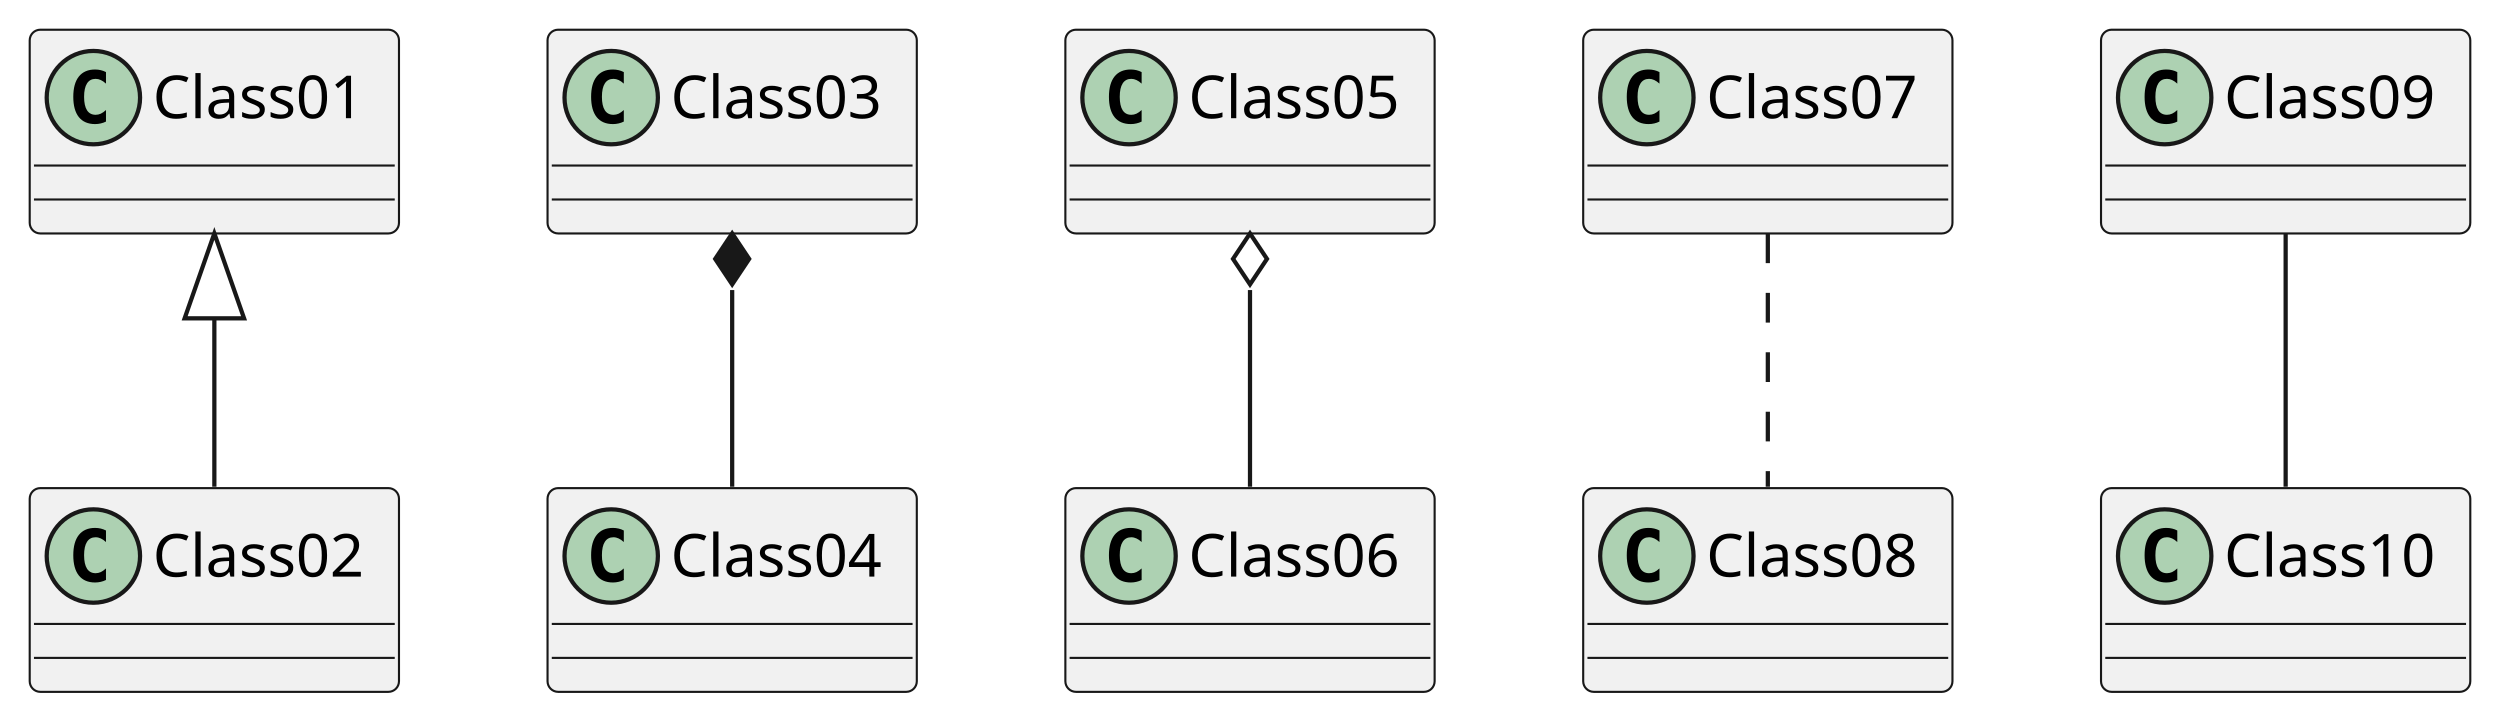
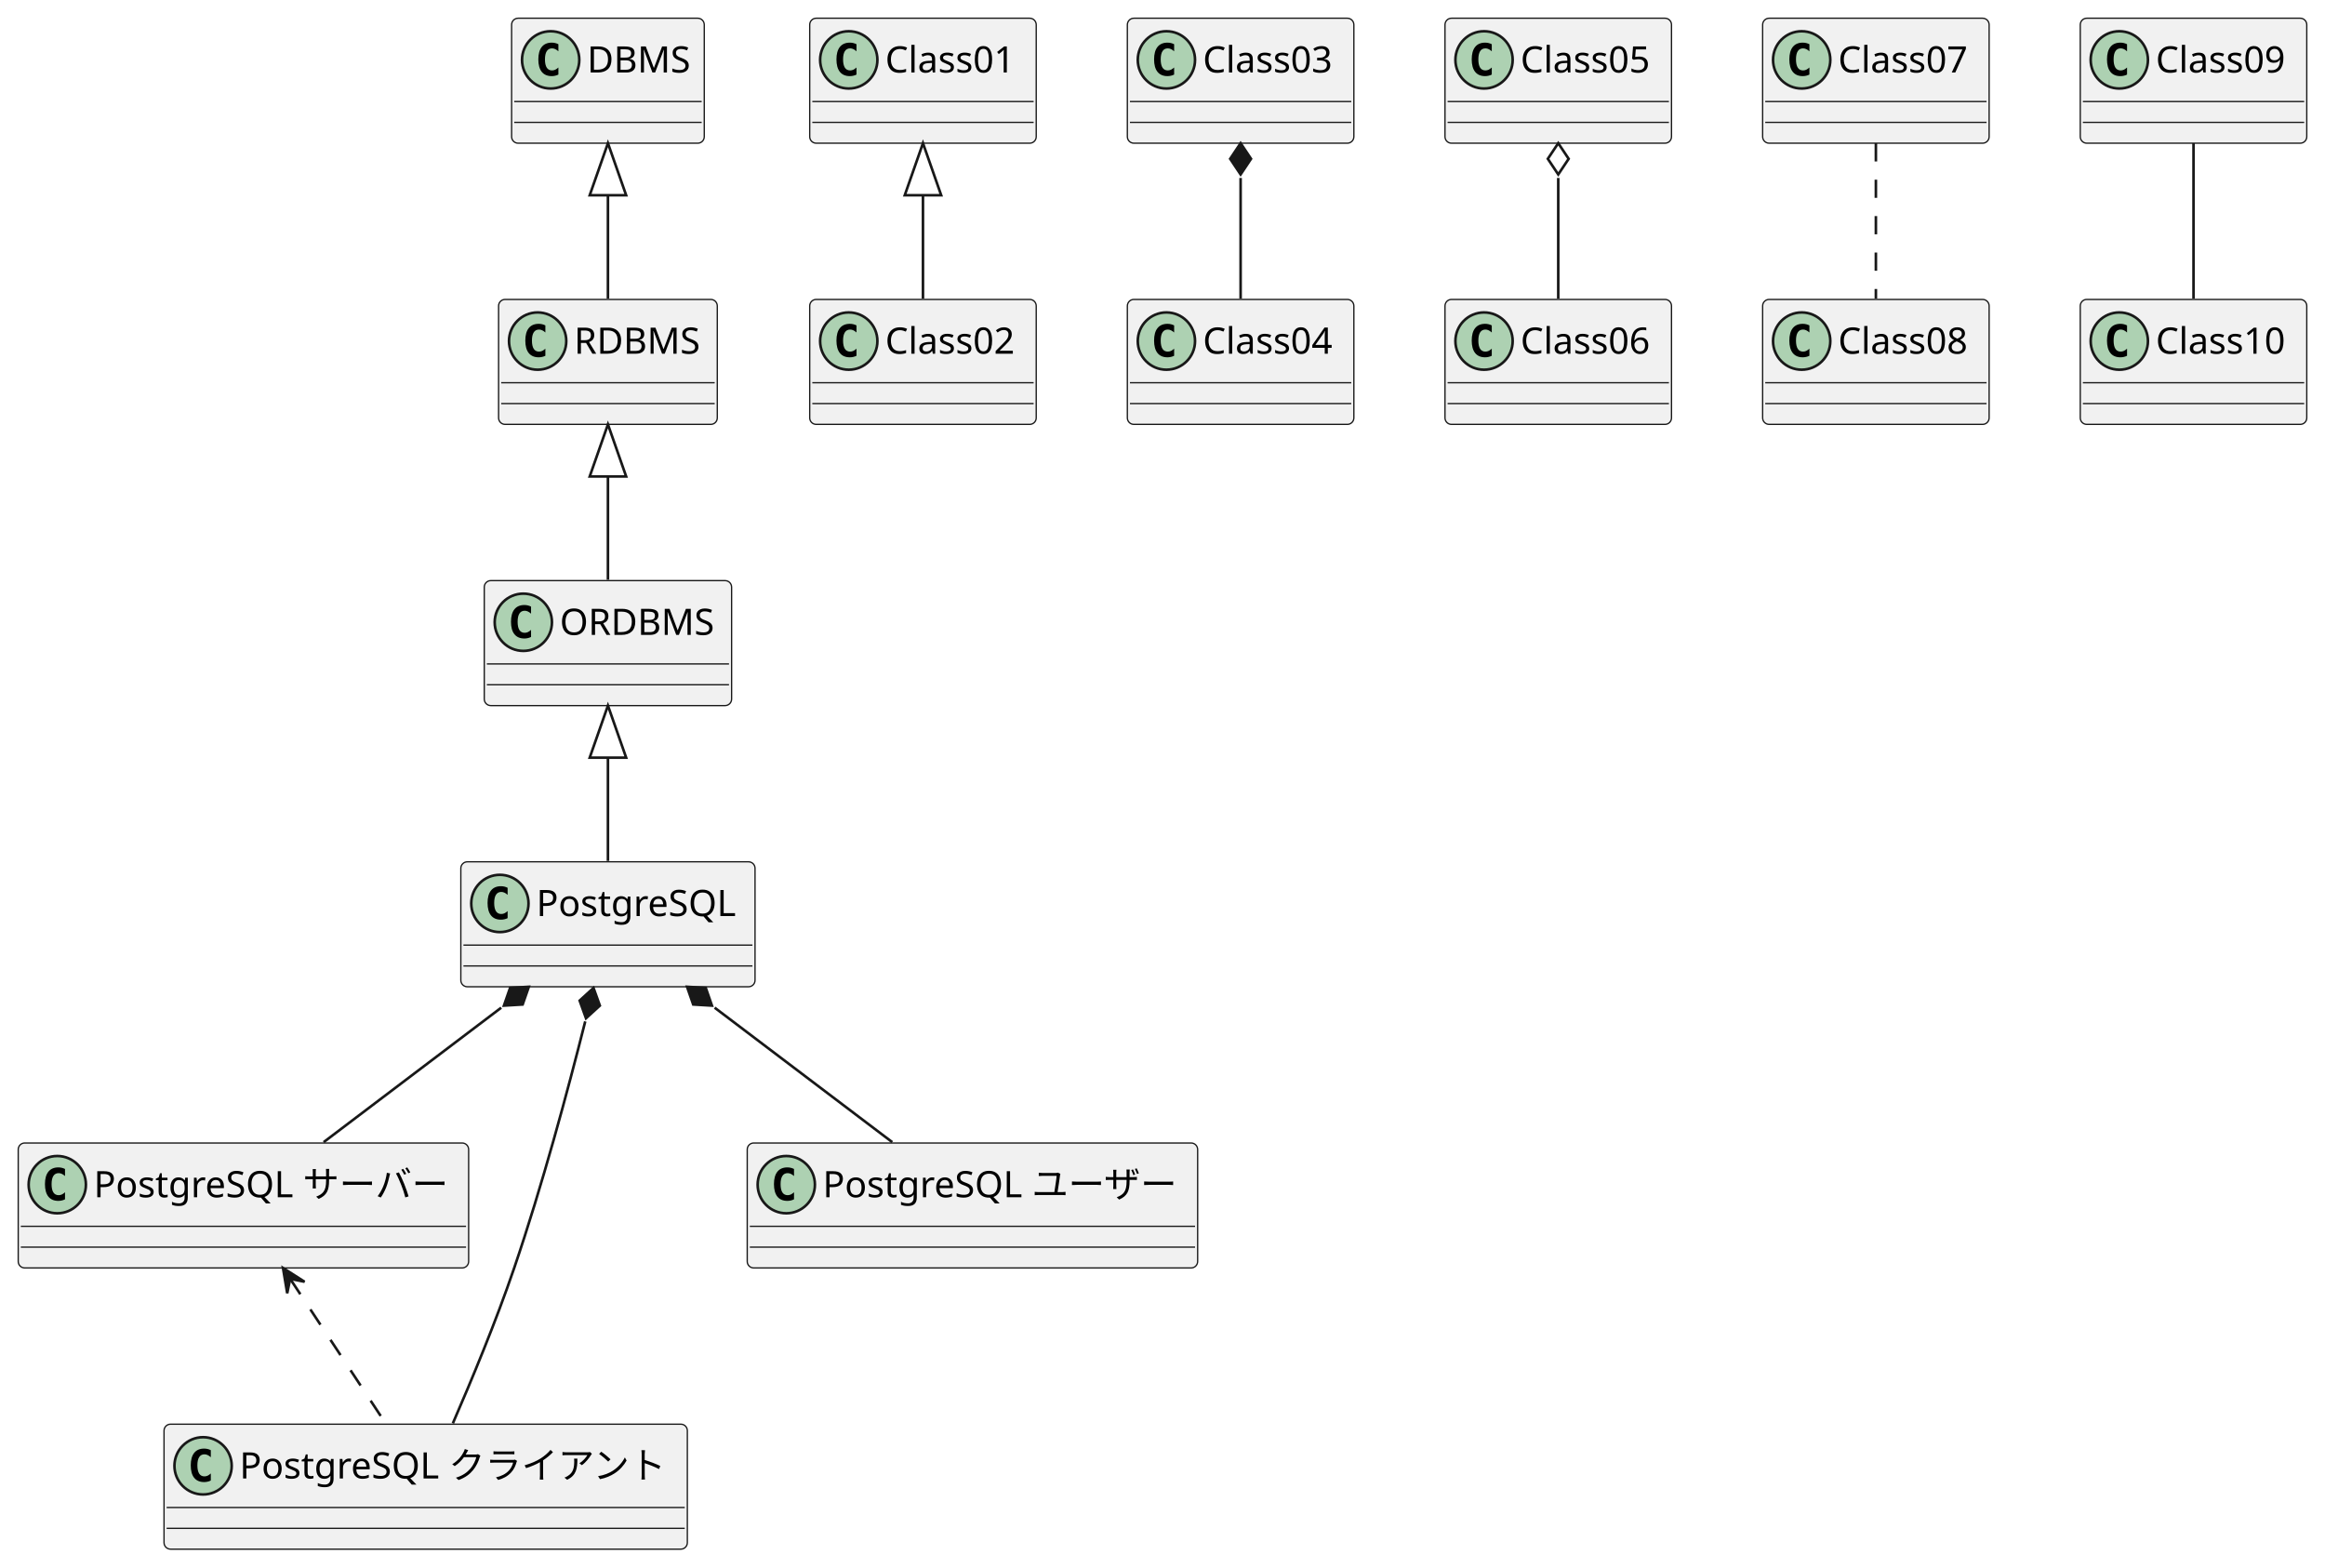
- <svg xmlns="http://www.w3.org/2000/svg" contentStyleType="text/css" height="170px" preserveAspectRatio="none" style="width:589px;height:170px;background:#FFFFFF;" version="1.1" viewBox="0 0 589 170" width="589px" zoomAndPan="magnify">
+ <svg xmlns="http://www.w3.org/2000/svg" contentStyleType="text/css" height="602px" preserveAspectRatio="none" style="width:893px;height:602px;background:#FFFFFF;" version="1.1" viewBox="0 0 893 602" width="893px" zoomAndPan="magnify">
  <defs />
  <g>
+     <g id="elem_DBMS">
+       <rect fill="#F1F1F1" height="48" id="DBMS" rx="2.5" ry="2.5" style="stroke:#181818;stroke-width:0.5;" width="74" x="196.5" y="7" />
+       <ellipse cx="211.5" cy="23" fill="#ADD1B2" rx="11" ry="11" style="stroke:#181818;stroke-width:1.0;" />
+       <path d="M214.469,28.641 Q213.891,28.938 213.25,29.078 Q212.609,29.234 211.906,29.234 Q209.406,29.234 208.078,27.594 Q206.766,25.938 206.766,22.812 Q206.766,19.688 208.078,18.031 Q209.406,16.375 211.906,16.375 Q212.609,16.375 213.25,16.531 Q213.906,16.688 214.469,16.984 L214.469,19.703 Q213.844,19.125 213.25,18.859 Q212.656,18.578 212.031,18.578 Q210.688,18.578 210,19.656 Q209.312,20.719 209.312,22.812 Q209.312,24.906 210,25.984 Q210.688,27.047 212.031,27.047 Q212.656,27.047 213.25,26.781 Q213.844,26.5 214.469,25.922 L214.469,28.641 Z " fill="#000000" />
+       <text fill="#000000" font-family="sans-serif" font-size="14" lengthAdjust="spacing" textLength="42" x="225.5" y="27.847">DBMS</text>
+       <line style="stroke:#181818;stroke-width:0.5;" x1="197.5" x2="269.5" y1="39" y2="39" />
+       <line style="stroke:#181818;stroke-width:0.5;" x1="197.5" x2="269.5" y1="47" y2="47" />
+     </g>
+     <g id="elem_RDBMS">
+       <rect fill="#F1F1F1" height="48" id="RDBMS" rx="2.5" ry="2.5" style="stroke:#181818;stroke-width:0.5;" width="84" x="191.5" y="115" />
+       <ellipse cx="206.5" cy="131" fill="#ADD1B2" rx="11" ry="11" style="stroke:#181818;stroke-width:1.0;" />
+       <path d="M209.469,136.641 Q208.891,136.938 208.25,137.078 Q207.609,137.234 206.906,137.234 Q204.406,137.234 203.078,135.594 Q201.766,133.938 201.766,130.812 Q201.766,127.688 203.078,126.031 Q204.406,124.375 206.906,124.375 Q207.609,124.375 208.25,124.531 Q208.906,124.688 209.469,124.984 L209.469,127.703 Q208.844,127.125 208.25,126.859 Q207.656,126.578 207.031,126.578 Q205.688,126.578 205,127.656 Q204.312,128.719 204.312,130.812 Q204.312,132.906 205,133.984 Q205.688,135.047 207.031,135.047 Q207.656,135.047 208.25,134.781 Q208.844,134.5 209.469,133.922 L209.469,136.641 Z " fill="#000000" />
+       <text fill="#000000" font-family="sans-serif" font-size="14" lengthAdjust="spacing" textLength="52" x="220.5" y="135.847">RDBMS</text>
+       <line style="stroke:#181818;stroke-width:0.5;" x1="192.5" x2="274.5" y1="147" y2="147" />
+       <line style="stroke:#181818;stroke-width:0.5;" x1="192.5" x2="274.5" y1="155" y2="155" />
+     </g>
+     <g id="elem_ORDBMS">
+       <rect fill="#F1F1F1" height="48" id="ORDBMS" rx="2.5" ry="2.5" style="stroke:#181818;stroke-width:0.5;" width="95" x="186" y="223" />
+       <ellipse cx="201" cy="239" fill="#ADD1B2" rx="11" ry="11" style="stroke:#181818;stroke-width:1.0;" />
+       <path d="M203.969,244.641 Q203.391,244.938 202.75,245.078 Q202.109,245.234 201.406,245.234 Q198.906,245.234 197.578,243.594 Q196.266,241.938 196.266,238.812 Q196.266,235.688 197.578,234.031 Q198.906,232.375 201.406,232.375 Q202.109,232.375 202.75,232.531 Q203.406,232.688 203.969,232.984 L203.969,235.703 Q203.344,235.125 202.75,234.859 Q202.156,234.578 201.531,234.578 Q200.188,234.578 199.5,235.656 Q198.812,236.719 198.812,238.812 Q198.812,240.906 199.5,241.984 Q200.188,243.047 201.531,243.047 Q202.156,243.047 202.75,242.781 Q203.344,242.5 203.969,241.922 L203.969,244.641 Z " fill="#000000" />
+       <text fill="#000000" font-family="sans-serif" font-size="14" lengthAdjust="spacing" textLength="63" x="215" y="243.847">ORDBMS</text>
+       <line style="stroke:#181818;stroke-width:0.5;" x1="187" x2="280" y1="255" y2="255" />
+       <line style="stroke:#181818;stroke-width:0.5;" x1="187" x2="280" y1="263" y2="263" />
+     </g>
+     <g id="elem_PostgreSQL">
+       <rect fill="#F1F1F1" height="48" id="PostgreSQL" rx="2.5" ry="2.5" style="stroke:#181818;stroke-width:0.5;" width="113" x="177" y="331" />
+       <ellipse cx="192" cy="347" fill="#ADD1B2" rx="11" ry="11" style="stroke:#181818;stroke-width:1.0;" />
+       <path d="M194.969,352.641 Q194.391,352.938 193.75,353.078 Q193.109,353.234 192.406,353.234 Q189.906,353.234 188.578,351.594 Q187.266,349.938 187.266,346.812 Q187.266,343.688 188.578,342.031 Q189.906,340.375 192.406,340.375 Q193.109,340.375 193.75,340.531 Q194.406,340.688 194.969,340.984 L194.969,343.703 Q194.344,343.125 193.75,342.859 Q193.156,342.578 192.531,342.578 Q191.188,342.578 190.5,343.656 Q189.812,344.719 189.812,346.812 Q189.812,348.906 190.5,349.984 Q191.188,351.047 192.531,351.047 Q193.156,351.047 193.75,350.781 Q194.344,350.5 194.969,349.922 L194.969,352.641 Z " fill="#000000" />
+       <text fill="#000000" font-family="sans-serif" font-size="14" lengthAdjust="spacing" textLength="81" x="206" y="351.847">PostgreSQL</text>
+       <line style="stroke:#181818;stroke-width:0.5;" x1="178" x2="289" y1="363" y2="363" />
+       <line style="stroke:#181818;stroke-width:0.5;" x1="178" x2="289" y1="371" y2="371" />
+     </g>
+     <g id="elem_PostgreSQL サーバー">
+       <rect fill="#F1F1F1" height="48" id="PostgreSQL サーバー" rx="2.5" ry="2.5" style="stroke:#181818;stroke-width:0.5;" width="173" x="7" y="439" />
+       <ellipse cx="22" cy="455" fill="#ADD1B2" rx="11" ry="11" style="stroke:#181818;stroke-width:1.0;" />
+       <path d="M24.969,460.641 Q24.391,460.938 23.75,461.078 Q23.109,461.234 22.406,461.234 Q19.906,461.234 18.578,459.594 Q17.266,457.938 17.266,454.812 Q17.266,451.688 18.578,450.031 Q19.906,448.375 22.406,448.375 Q23.109,448.375 23.75,448.531 Q24.406,448.688 24.969,448.984 L24.969,451.703 Q24.344,451.125 23.75,450.859 Q23.156,450.578 22.531,450.578 Q21.188,450.578 20.5,451.656 Q19.812,452.719 19.812,454.812 Q19.812,456.906 20.5,457.984 Q21.188,459.047 22.531,459.047 Q23.156,459.047 23.75,458.781 Q24.344,458.5 24.969,457.922 L24.969,460.641 Z " fill="#000000" />
+       <text fill="#000000" font-family="sans-serif" font-size="14" lengthAdjust="spacing" textLength="141" x="36" y="459.847">PostgreSQL サーバー</text>
+       <line style="stroke:#181818;stroke-width:0.5;" x1="8" x2="179" y1="471" y2="471" />
+       <line style="stroke:#181818;stroke-width:0.5;" x1="8" x2="179" y1="479" y2="479" />
+     </g>
+     <g id="elem_PostgreSQL クライアント">
+       <rect fill="#F1F1F1" height="48" id="PostgreSQL クライアント" rx="2.5" ry="2.5" style="stroke:#181818;stroke-width:0.5;" width="201" x="63" y="547" />
+       <ellipse cx="78" cy="563" fill="#ADD1B2" rx="11" ry="11" style="stroke:#181818;stroke-width:1.0;" />
+       <path d="M80.969,568.641 Q80.391,568.938 79.75,569.078 Q79.109,569.234 78.406,569.234 Q75.906,569.234 74.578,567.594 Q73.266,565.938 73.266,562.812 Q73.266,559.688 74.578,558.031 Q75.906,556.375 78.406,556.375 Q79.109,556.375 79.75,556.531 Q80.406,556.688 80.969,556.984 L80.969,559.703 Q80.344,559.125 79.75,558.859 Q79.156,558.578 78.531,558.578 Q77.188,558.578 76.5,559.656 Q75.812,560.719 75.812,562.812 Q75.812,564.906 76.5,565.984 Q77.188,567.047 78.531,567.047 Q79.156,567.047 79.75,566.781 Q80.344,566.5 80.969,565.922 L80.969,568.641 Z " fill="#000000" />
+       <text fill="#000000" font-family="sans-serif" font-size="14" lengthAdjust="spacing" textLength="169" x="92" y="567.847">PostgreSQL クライアント</text>
+       <line style="stroke:#181818;stroke-width:0.5;" x1="64" x2="263" y1="579" y2="579" />
+       <line style="stroke:#181818;stroke-width:0.5;" x1="64" x2="263" y1="587" y2="587" />
+     </g>
+     <g id="elem_PostgreSQL ユーザー">
+       <rect fill="#F1F1F1" height="48" id="PostgreSQL ユーザー" rx="2.5" ry="2.5" style="stroke:#181818;stroke-width:0.5;" width="173" x="287" y="439" />
+       <ellipse cx="302" cy="455" fill="#ADD1B2" rx="11" ry="11" style="stroke:#181818;stroke-width:1.0;" />
+       <path d="M304.969,460.641 Q304.391,460.938 303.75,461.078 Q303.109,461.234 302.406,461.234 Q299.906,461.234 298.578,459.594 Q297.266,457.938 297.266,454.812 Q297.266,451.688 298.578,450.031 Q299.906,448.375 302.406,448.375 Q303.109,448.375 303.75,448.531 Q304.406,448.688 304.969,448.984 L304.969,451.703 Q304.344,451.125 303.75,450.859 Q303.156,450.578 302.531,450.578 Q301.188,450.578 300.5,451.656 Q299.812,452.719 299.812,454.812 Q299.812,456.906 300.5,457.984 Q301.188,459.047 302.531,459.047 Q303.156,459.047 303.75,458.781 Q304.344,458.5 304.969,457.922 L304.969,460.641 Z " fill="#000000" />
+       <text fill="#000000" font-family="sans-serif" font-size="14" lengthAdjust="spacing" textLength="141" x="316" y="459.847">PostgreSQL ユーザー</text>
+       <line style="stroke:#181818;stroke-width:0.5;" x1="288" x2="459" y1="471" y2="471" />
+       <line style="stroke:#181818;stroke-width:0.5;" x1="288" x2="459" y1="479" y2="479" />
+     </g>
    <g id="elem_Class01">
-       <rect fill="#F1F1F1" height="48" id="Class01" rx="2.5" ry="2.5" style="stroke:#181818;stroke-width:0.5;" width="87" x="7" y="7" />
-       <ellipse cx="22" cy="23" fill="#ADD1B2" rx="11" ry="11" style="stroke:#181818;stroke-width:1.0;" />
-       <path d="M24.969,28.641 Q24.391,28.938 23.75,29.078 Q23.109,29.234 22.406,29.234 Q19.906,29.234 18.578,27.594 Q17.266,25.938 17.266,22.812 Q17.266,19.688 18.578,18.031 Q19.906,16.375 22.406,16.375 Q23.109,16.375 23.75,16.531 Q24.406,16.688 24.969,16.984 L24.969,19.703 Q24.344,19.125 23.75,18.859 Q23.156,18.578 22.531,18.578 Q21.188,18.578 20.5,19.656 Q19.812,20.719 19.812,22.812 Q19.812,24.906 20.5,25.984 Q21.188,27.047 22.531,27.047 Q23.156,27.047 23.75,26.781 Q24.344,26.5 24.969,25.922 L24.969,28.641 Z " fill="#000000" />
-       <text fill="#000000" font-family="sans-serif" font-size="14" lengthAdjust="spacing" textLength="55" x="36" y="27.847">Class01</text>
-       <line style="stroke:#181818;stroke-width:0.5;" x1="8" x2="93" y1="39" y2="39" />
-       <line style="stroke:#181818;stroke-width:0.5;" x1="8" x2="93" y1="47" y2="47" />
+       <rect fill="#F1F1F1" height="48" id="Class01" rx="2.5" ry="2.5" style="stroke:#181818;stroke-width:0.5;" width="87" x="311" y="7" />
+       <ellipse cx="326" cy="23" fill="#ADD1B2" rx="11" ry="11" style="stroke:#181818;stroke-width:1.0;" />
+       <path d="M328.969,28.641 Q328.391,28.938 327.75,29.078 Q327.109,29.234 326.406,29.234 Q323.906,29.234 322.578,27.594 Q321.266,25.938 321.266,22.812 Q321.266,19.688 322.578,18.031 Q323.906,16.375 326.406,16.375 Q327.109,16.375 327.75,16.531 Q328.406,16.688 328.969,16.984 L328.969,19.703 Q328.344,19.125 327.75,18.859 Q327.156,18.578 326.531,18.578 Q325.188,18.578 324.5,19.656 Q323.812,20.719 323.812,22.812 Q323.812,24.906 324.5,25.984 Q325.188,27.047 326.531,27.047 Q327.156,27.047 327.75,26.781 Q328.344,26.5 328.969,25.922 L328.969,28.641 Z " fill="#000000" />
+       <text fill="#000000" font-family="sans-serif" font-size="14" lengthAdjust="spacing" textLength="55" x="340" y="27.847">Class01</text>
+       <line style="stroke:#181818;stroke-width:0.5;" x1="312" x2="397" y1="39" y2="39" />
+       <line style="stroke:#181818;stroke-width:0.5;" x1="312" x2="397" y1="47" y2="47" />
    </g>
    <g id="elem_Class02">
-       <rect fill="#F1F1F1" height="48" id="Class02" rx="2.5" ry="2.5" style="stroke:#181818;stroke-width:0.5;" width="87" x="7" y="115" />
-       <ellipse cx="22" cy="131" fill="#ADD1B2" rx="11" ry="11" style="stroke:#181818;stroke-width:1.0;" />
-       <path d="M24.969,136.641 Q24.391,136.938 23.75,137.078 Q23.109,137.234 22.406,137.234 Q19.906,137.234 18.578,135.594 Q17.266,133.938 17.266,130.812 Q17.266,127.688 18.578,126.031 Q19.906,124.375 22.406,124.375 Q23.109,124.375 23.75,124.531 Q24.406,124.688 24.969,124.984 L24.969,127.703 Q24.344,127.125 23.75,126.859 Q23.156,126.578 22.531,126.578 Q21.188,126.578 20.5,127.656 Q19.812,128.719 19.812,130.812 Q19.812,132.906 20.5,133.984 Q21.188,135.047 22.531,135.047 Q23.156,135.047 23.75,134.781 Q24.344,134.5 24.969,133.922 L24.969,136.641 Z " fill="#000000" />
-       <text fill="#000000" font-family="sans-serif" font-size="14" lengthAdjust="spacing" textLength="55" x="36" y="135.847">Class02</text>
-       <line style="stroke:#181818;stroke-width:0.5;" x1="8" x2="93" y1="147" y2="147" />
-       <line style="stroke:#181818;stroke-width:0.5;" x1="8" x2="93" y1="155" y2="155" />
+       <rect fill="#F1F1F1" height="48" id="Class02" rx="2.5" ry="2.5" style="stroke:#181818;stroke-width:0.5;" width="87" x="311" y="115" />
+       <ellipse cx="326" cy="131" fill="#ADD1B2" rx="11" ry="11" style="stroke:#181818;stroke-width:1.0;" />
+       <path d="M328.969,136.641 Q328.391,136.938 327.75,137.078 Q327.109,137.234 326.406,137.234 Q323.906,137.234 322.578,135.594 Q321.266,133.938 321.266,130.812 Q321.266,127.688 322.578,126.031 Q323.906,124.375 326.406,124.375 Q327.109,124.375 327.75,124.531 Q328.406,124.688 328.969,124.984 L328.969,127.703 Q328.344,127.125 327.75,126.859 Q327.156,126.578 326.531,126.578 Q325.188,126.578 324.5,127.656 Q323.812,128.719 323.812,130.812 Q323.812,132.906 324.5,133.984 Q325.188,135.047 326.531,135.047 Q327.156,135.047 327.75,134.781 Q328.344,134.5 328.969,133.922 L328.969,136.641 Z " fill="#000000" />
+       <text fill="#000000" font-family="sans-serif" font-size="14" lengthAdjust="spacing" textLength="55" x="340" y="135.847">Class02</text>
+       <line style="stroke:#181818;stroke-width:0.5;" x1="312" x2="397" y1="147" y2="147" />
+       <line style="stroke:#181818;stroke-width:0.5;" x1="312" x2="397" y1="155" y2="155" />
    </g>
    <g id="elem_Class03">
-       <rect fill="#F1F1F1" height="48" id="Class03" rx="2.5" ry="2.5" style="stroke:#181818;stroke-width:0.5;" width="87" x="129" y="7" />
-       <ellipse cx="144" cy="23" fill="#ADD1B2" rx="11" ry="11" style="stroke:#181818;stroke-width:1.0;" />
-       <path d="M146.969,28.641 Q146.391,28.938 145.75,29.078 Q145.109,29.234 144.406,29.234 Q141.906,29.234 140.578,27.594 Q139.266,25.938 139.266,22.812 Q139.266,19.688 140.578,18.031 Q141.906,16.375 144.406,16.375 Q145.109,16.375 145.75,16.531 Q146.406,16.688 146.969,16.984 L146.969,19.703 Q146.344,19.125 145.75,18.859 Q145.156,18.578 144.531,18.578 Q143.188,18.578 142.5,19.656 Q141.812,20.719 141.812,22.812 Q141.812,24.906 142.5,25.984 Q143.188,27.047 144.531,27.047 Q145.156,27.047 145.75,26.781 Q146.344,26.5 146.969,25.922 L146.969,28.641 Z " fill="#000000" />
-       <text fill="#000000" font-family="sans-serif" font-size="14" lengthAdjust="spacing" textLength="55" x="158" y="27.847">Class03</text>
-       <line style="stroke:#181818;stroke-width:0.5;" x1="130" x2="215" y1="39" y2="39" />
-       <line style="stroke:#181818;stroke-width:0.5;" x1="130" x2="215" y1="47" y2="47" />
+       <rect fill="#F1F1F1" height="48" id="Class03" rx="2.5" ry="2.5" style="stroke:#181818;stroke-width:0.5;" width="87" x="433" y="7" />
+       <ellipse cx="448" cy="23" fill="#ADD1B2" rx="11" ry="11" style="stroke:#181818;stroke-width:1.0;" />
+       <path d="M450.969,28.641 Q450.391,28.938 449.75,29.078 Q449.109,29.234 448.406,29.234 Q445.906,29.234 444.578,27.594 Q443.266,25.938 443.266,22.812 Q443.266,19.688 444.578,18.031 Q445.906,16.375 448.406,16.375 Q449.109,16.375 449.75,16.531 Q450.406,16.688 450.969,16.984 L450.969,19.703 Q450.344,19.125 449.75,18.859 Q449.156,18.578 448.531,18.578 Q447.188,18.578 446.5,19.656 Q445.812,20.719 445.812,22.812 Q445.812,24.906 446.5,25.984 Q447.188,27.047 448.531,27.047 Q449.156,27.047 449.75,26.781 Q450.344,26.5 450.969,25.922 L450.969,28.641 Z " fill="#000000" />
+       <text fill="#000000" font-family="sans-serif" font-size="14" lengthAdjust="spacing" textLength="55" x="462" y="27.847">Class03</text>
+       <line style="stroke:#181818;stroke-width:0.5;" x1="434" x2="519" y1="39" y2="39" />
+       <line style="stroke:#181818;stroke-width:0.5;" x1="434" x2="519" y1="47" y2="47" />
    </g>
    <g id="elem_Class04">
-       <rect fill="#F1F1F1" height="48" id="Class04" rx="2.5" ry="2.5" style="stroke:#181818;stroke-width:0.5;" width="87" x="129" y="115" />
-       <ellipse cx="144" cy="131" fill="#ADD1B2" rx="11" ry="11" style="stroke:#181818;stroke-width:1.0;" />
-       <path d="M146.969,136.641 Q146.391,136.938 145.75,137.078 Q145.109,137.234 144.406,137.234 Q141.906,137.234 140.578,135.594 Q139.266,133.938 139.266,130.812 Q139.266,127.688 140.578,126.031 Q141.906,124.375 144.406,124.375 Q145.109,124.375 145.75,124.531 Q146.406,124.688 146.969,124.984 L146.969,127.703 Q146.344,127.125 145.75,126.859 Q145.156,126.578 144.531,126.578 Q143.188,126.578 142.5,127.656 Q141.812,128.719 141.812,130.812 Q141.812,132.906 142.5,133.984 Q143.188,135.047 144.531,135.047 Q145.156,135.047 145.75,134.781 Q146.344,134.5 146.969,133.922 L146.969,136.641 Z " fill="#000000" />
-       <text fill="#000000" font-family="sans-serif" font-size="14" lengthAdjust="spacing" textLength="55" x="158" y="135.847">Class04</text>
-       <line style="stroke:#181818;stroke-width:0.5;" x1="130" x2="215" y1="147" y2="147" />
-       <line style="stroke:#181818;stroke-width:0.5;" x1="130" x2="215" y1="155" y2="155" />
+       <rect fill="#F1F1F1" height="48" id="Class04" rx="2.5" ry="2.5" style="stroke:#181818;stroke-width:0.5;" width="87" x="433" y="115" />
+       <ellipse cx="448" cy="131" fill="#ADD1B2" rx="11" ry="11" style="stroke:#181818;stroke-width:1.0;" />
+       <path d="M450.969,136.641 Q450.391,136.938 449.75,137.078 Q449.109,137.234 448.406,137.234 Q445.906,137.234 444.578,135.594 Q443.266,133.938 443.266,130.812 Q443.266,127.688 444.578,126.031 Q445.906,124.375 448.406,124.375 Q449.109,124.375 449.75,124.531 Q450.406,124.688 450.969,124.984 L450.969,127.703 Q450.344,127.125 449.75,126.859 Q449.156,126.578 448.531,126.578 Q447.188,126.578 446.5,127.656 Q445.812,128.719 445.812,130.812 Q445.812,132.906 446.5,133.984 Q447.188,135.047 448.531,135.047 Q449.156,135.047 449.75,134.781 Q450.344,134.5 450.969,133.922 L450.969,136.641 Z " fill="#000000" />
+       <text fill="#000000" font-family="sans-serif" font-size="14" lengthAdjust="spacing" textLength="55" x="462" y="135.847">Class04</text>
+       <line style="stroke:#181818;stroke-width:0.5;" x1="434" x2="519" y1="147" y2="147" />
+       <line style="stroke:#181818;stroke-width:0.5;" x1="434" x2="519" y1="155" y2="155" />
    </g>
    <g id="elem_Class05">
-       <rect fill="#F1F1F1" height="48" id="Class05" rx="2.5" ry="2.5" style="stroke:#181818;stroke-width:0.5;" width="87" x="251" y="7" />
-       <ellipse cx="266" cy="23" fill="#ADD1B2" rx="11" ry="11" style="stroke:#181818;stroke-width:1.0;" />
-       <path d="M268.969,28.641 Q268.391,28.938 267.75,29.078 Q267.109,29.234 266.406,29.234 Q263.906,29.234 262.578,27.594 Q261.266,25.938 261.266,22.812 Q261.266,19.688 262.578,18.031 Q263.906,16.375 266.406,16.375 Q267.109,16.375 267.75,16.531 Q268.406,16.688 268.969,16.984 L268.969,19.703 Q268.344,19.125 267.75,18.859 Q267.156,18.578 266.531,18.578 Q265.188,18.578 264.5,19.656 Q263.812,20.719 263.812,22.812 Q263.812,24.906 264.5,25.984 Q265.188,27.047 266.531,27.047 Q267.156,27.047 267.75,26.781 Q268.344,26.5 268.969,25.922 L268.969,28.641 Z " fill="#000000" />
-       <text fill="#000000" font-family="sans-serif" font-size="14" lengthAdjust="spacing" textLength="55" x="280" y="27.847">Class05</text>
-       <line style="stroke:#181818;stroke-width:0.5;" x1="252" x2="337" y1="39" y2="39" />
-       <line style="stroke:#181818;stroke-width:0.5;" x1="252" x2="337" y1="47" y2="47" />
+       <rect fill="#F1F1F1" height="48" id="Class05" rx="2.5" ry="2.5" style="stroke:#181818;stroke-width:0.5;" width="87" x="555" y="7" />
+       <ellipse cx="570" cy="23" fill="#ADD1B2" rx="11" ry="11" style="stroke:#181818;stroke-width:1.0;" />
+       <path d="M572.969,28.641 Q572.391,28.938 571.75,29.078 Q571.109,29.234 570.406,29.234 Q567.906,29.234 566.578,27.594 Q565.266,25.938 565.266,22.812 Q565.266,19.688 566.578,18.031 Q567.906,16.375 570.406,16.375 Q571.109,16.375 571.75,16.531 Q572.406,16.688 572.969,16.984 L572.969,19.703 Q572.344,19.125 571.75,18.859 Q571.156,18.578 570.531,18.578 Q569.188,18.578 568.5,19.656 Q567.812,20.719 567.812,22.812 Q567.812,24.906 568.5,25.984 Q569.188,27.047 570.531,27.047 Q571.156,27.047 571.75,26.781 Q572.344,26.5 572.969,25.922 L572.969,28.641 Z " fill="#000000" />
+       <text fill="#000000" font-family="sans-serif" font-size="14" lengthAdjust="spacing" textLength="55" x="584" y="27.847">Class05</text>
+       <line style="stroke:#181818;stroke-width:0.5;" x1="556" x2="641" y1="39" y2="39" />
+       <line style="stroke:#181818;stroke-width:0.5;" x1="556" x2="641" y1="47" y2="47" />
    </g>
    <g id="elem_Class06">
-       <rect fill="#F1F1F1" height="48" id="Class06" rx="2.5" ry="2.5" style="stroke:#181818;stroke-width:0.5;" width="87" x="251" y="115" />
-       <ellipse cx="266" cy="131" fill="#ADD1B2" rx="11" ry="11" style="stroke:#181818;stroke-width:1.0;" />
-       <path d="M268.969,136.641 Q268.391,136.938 267.75,137.078 Q267.109,137.234 266.406,137.234 Q263.906,137.234 262.578,135.594 Q261.266,133.938 261.266,130.812 Q261.266,127.688 262.578,126.031 Q263.906,124.375 266.406,124.375 Q267.109,124.375 267.75,124.531 Q268.406,124.688 268.969,124.984 L268.969,127.703 Q268.344,127.125 267.75,126.859 Q267.156,126.578 266.531,126.578 Q265.188,126.578 264.5,127.656 Q263.812,128.719 263.812,130.812 Q263.812,132.906 264.5,133.984 Q265.188,135.047 266.531,135.047 Q267.156,135.047 267.75,134.781 Q268.344,134.5 268.969,133.922 L268.969,136.641 Z " fill="#000000" />
-       <text fill="#000000" font-family="sans-serif" font-size="14" lengthAdjust="spacing" textLength="55" x="280" y="135.847">Class06</text>
-       <line style="stroke:#181818;stroke-width:0.5;" x1="252" x2="337" y1="147" y2="147" />
-       <line style="stroke:#181818;stroke-width:0.5;" x1="252" x2="337" y1="155" y2="155" />
+       <rect fill="#F1F1F1" height="48" id="Class06" rx="2.5" ry="2.5" style="stroke:#181818;stroke-width:0.5;" width="87" x="555" y="115" />
+       <ellipse cx="570" cy="131" fill="#ADD1B2" rx="11" ry="11" style="stroke:#181818;stroke-width:1.0;" />
+       <path d="M572.969,136.641 Q572.391,136.938 571.75,137.078 Q571.109,137.234 570.406,137.234 Q567.906,137.234 566.578,135.594 Q565.266,133.938 565.266,130.812 Q565.266,127.688 566.578,126.031 Q567.906,124.375 570.406,124.375 Q571.109,124.375 571.75,124.531 Q572.406,124.688 572.969,124.984 L572.969,127.703 Q572.344,127.125 571.75,126.859 Q571.156,126.578 570.531,126.578 Q569.188,126.578 568.5,127.656 Q567.812,128.719 567.812,130.812 Q567.812,132.906 568.5,133.984 Q569.188,135.047 570.531,135.047 Q571.156,135.047 571.75,134.781 Q572.344,134.5 572.969,133.922 L572.969,136.641 Z " fill="#000000" />
+       <text fill="#000000" font-family="sans-serif" font-size="14" lengthAdjust="spacing" textLength="55" x="584" y="135.847">Class06</text>
+       <line style="stroke:#181818;stroke-width:0.5;" x1="556" x2="641" y1="147" y2="147" />
+       <line style="stroke:#181818;stroke-width:0.5;" x1="556" x2="641" y1="155" y2="155" />
    </g>
    <g id="elem_Class07">
-       <rect fill="#F1F1F1" height="48" id="Class07" rx="2.5" ry="2.5" style="stroke:#181818;stroke-width:0.5;" width="87" x="373" y="7" />
-       <ellipse cx="388" cy="23" fill="#ADD1B2" rx="11" ry="11" style="stroke:#181818;stroke-width:1.0;" />
-       <path d="M390.969,28.641 Q390.391,28.938 389.75,29.078 Q389.109,29.234 388.406,29.234 Q385.906,29.234 384.578,27.594 Q383.266,25.938 383.266,22.812 Q383.266,19.688 384.578,18.031 Q385.906,16.375 388.406,16.375 Q389.109,16.375 389.75,16.531 Q390.406,16.688 390.969,16.984 L390.969,19.703 Q390.344,19.125 389.75,18.859 Q389.156,18.578 388.531,18.578 Q387.188,18.578 386.5,19.656 Q385.812,20.719 385.812,22.812 Q385.812,24.906 386.5,25.984 Q387.188,27.047 388.531,27.047 Q389.156,27.047 389.75,26.781 Q390.344,26.5 390.969,25.922 L390.969,28.641 Z " fill="#000000" />
-       <text fill="#000000" font-family="sans-serif" font-size="14" lengthAdjust="spacing" textLength="55" x="402" y="27.847">Class07</text>
-       <line style="stroke:#181818;stroke-width:0.5;" x1="374" x2="459" y1="39" y2="39" />
-       <line style="stroke:#181818;stroke-width:0.5;" x1="374" x2="459" y1="47" y2="47" />
+       <rect fill="#F1F1F1" height="48" id="Class07" rx="2.5" ry="2.5" style="stroke:#181818;stroke-width:0.5;" width="87" x="677" y="7" />
+       <ellipse cx="692" cy="23" fill="#ADD1B2" rx="11" ry="11" style="stroke:#181818;stroke-width:1.0;" />
+       <path d="M694.969,28.641 Q694.391,28.938 693.75,29.078 Q693.109,29.234 692.406,29.234 Q689.906,29.234 688.578,27.594 Q687.266,25.938 687.266,22.812 Q687.266,19.688 688.578,18.031 Q689.906,16.375 692.406,16.375 Q693.109,16.375 693.75,16.531 Q694.406,16.688 694.969,16.984 L694.969,19.703 Q694.344,19.125 693.75,18.859 Q693.156,18.578 692.531,18.578 Q691.188,18.578 690.5,19.656 Q689.812,20.719 689.812,22.812 Q689.812,24.906 690.5,25.984 Q691.188,27.047 692.531,27.047 Q693.156,27.047 693.75,26.781 Q694.344,26.5 694.969,25.922 L694.969,28.641 Z " fill="#000000" />
+       <text fill="#000000" font-family="sans-serif" font-size="14" lengthAdjust="spacing" textLength="55" x="706" y="27.847">Class07</text>
+       <line style="stroke:#181818;stroke-width:0.5;" x1="678" x2="763" y1="39" y2="39" />
+       <line style="stroke:#181818;stroke-width:0.5;" x1="678" x2="763" y1="47" y2="47" />
    </g>
    <g id="elem_Class08">
-       <rect fill="#F1F1F1" height="48" id="Class08" rx="2.5" ry="2.5" style="stroke:#181818;stroke-width:0.5;" width="87" x="373" y="115" />
-       <ellipse cx="388" cy="131" fill="#ADD1B2" rx="11" ry="11" style="stroke:#181818;stroke-width:1.0;" />
-       <path d="M390.969,136.641 Q390.391,136.938 389.75,137.078 Q389.109,137.234 388.406,137.234 Q385.906,137.234 384.578,135.594 Q383.266,133.938 383.266,130.812 Q383.266,127.688 384.578,126.031 Q385.906,124.375 388.406,124.375 Q389.109,124.375 389.75,124.531 Q390.406,124.688 390.969,124.984 L390.969,127.703 Q390.344,127.125 389.75,126.859 Q389.156,126.578 388.531,126.578 Q387.188,126.578 386.5,127.656 Q385.812,128.719 385.812,130.812 Q385.812,132.906 386.5,133.984 Q387.188,135.047 388.531,135.047 Q389.156,135.047 389.75,134.781 Q390.344,134.5 390.969,133.922 L390.969,136.641 Z " fill="#000000" />
-       <text fill="#000000" font-family="sans-serif" font-size="14" lengthAdjust="spacing" textLength="55" x="402" y="135.847">Class08</text>
-       <line style="stroke:#181818;stroke-width:0.5;" x1="374" x2="459" y1="147" y2="147" />
-       <line style="stroke:#181818;stroke-width:0.5;" x1="374" x2="459" y1="155" y2="155" />
+       <rect fill="#F1F1F1" height="48" id="Class08" rx="2.5" ry="2.5" style="stroke:#181818;stroke-width:0.5;" width="87" x="677" y="115" />
+       <ellipse cx="692" cy="131" fill="#ADD1B2" rx="11" ry="11" style="stroke:#181818;stroke-width:1.0;" />
+       <path d="M694.969,136.641 Q694.391,136.938 693.75,137.078 Q693.109,137.234 692.406,137.234 Q689.906,137.234 688.578,135.594 Q687.266,133.938 687.266,130.812 Q687.266,127.688 688.578,126.031 Q689.906,124.375 692.406,124.375 Q693.109,124.375 693.75,124.531 Q694.406,124.688 694.969,124.984 L694.969,127.703 Q694.344,127.125 693.75,126.859 Q693.156,126.578 692.531,126.578 Q691.188,126.578 690.5,127.656 Q689.812,128.719 689.812,130.812 Q689.812,132.906 690.5,133.984 Q691.188,135.047 692.531,135.047 Q693.156,135.047 693.75,134.781 Q694.344,134.5 694.969,133.922 L694.969,136.641 Z " fill="#000000" />
+       <text fill="#000000" font-family="sans-serif" font-size="14" lengthAdjust="spacing" textLength="55" x="706" y="135.847">Class08</text>
+       <line style="stroke:#181818;stroke-width:0.5;" x1="678" x2="763" y1="147" y2="147" />
+       <line style="stroke:#181818;stroke-width:0.5;" x1="678" x2="763" y1="155" y2="155" />
    </g>
    <g id="elem_Class09">
-       <rect fill="#F1F1F1" height="48" id="Class09" rx="2.5" ry="2.5" style="stroke:#181818;stroke-width:0.5;" width="87" x="495" y="7" />
-       <ellipse cx="510" cy="23" fill="#ADD1B2" rx="11" ry="11" style="stroke:#181818;stroke-width:1.0;" />
-       <path d="M512.969,28.641 Q512.391,28.938 511.75,29.078 Q511.109,29.234 510.406,29.234 Q507.906,29.234 506.578,27.594 Q505.266,25.938 505.266,22.812 Q505.266,19.688 506.578,18.031 Q507.906,16.375 510.406,16.375 Q511.109,16.375 511.75,16.531 Q512.406,16.688 512.969,16.984 L512.969,19.703 Q512.344,19.125 511.75,18.859 Q511.156,18.578 510.531,18.578 Q509.188,18.578 508.5,19.656 Q507.812,20.719 507.812,22.812 Q507.812,24.906 508.5,25.984 Q509.188,27.047 510.531,27.047 Q511.156,27.047 511.75,26.781 Q512.344,26.5 512.969,25.922 L512.969,28.641 Z " fill="#000000" />
-       <text fill="#000000" font-family="sans-serif" font-size="14" lengthAdjust="spacing" textLength="55" x="524" y="27.847">Class09</text>
-       <line style="stroke:#181818;stroke-width:0.5;" x1="496" x2="581" y1="39" y2="39" />
-       <line style="stroke:#181818;stroke-width:0.5;" x1="496" x2="581" y1="47" y2="47" />
+       <rect fill="#F1F1F1" height="48" id="Class09" rx="2.5" ry="2.5" style="stroke:#181818;stroke-width:0.5;" width="87" x="799" y="7" />
+       <ellipse cx="814" cy="23" fill="#ADD1B2" rx="11" ry="11" style="stroke:#181818;stroke-width:1.0;" />
+       <path d="M816.969,28.641 Q816.391,28.938 815.75,29.078 Q815.109,29.234 814.406,29.234 Q811.906,29.234 810.578,27.594 Q809.266,25.938 809.266,22.812 Q809.266,19.688 810.578,18.031 Q811.906,16.375 814.406,16.375 Q815.109,16.375 815.75,16.531 Q816.406,16.688 816.969,16.984 L816.969,19.703 Q816.344,19.125 815.75,18.859 Q815.156,18.578 814.531,18.578 Q813.188,18.578 812.5,19.656 Q811.812,20.719 811.812,22.812 Q811.812,24.906 812.5,25.984 Q813.188,27.047 814.531,27.047 Q815.156,27.047 815.75,26.781 Q816.344,26.5 816.969,25.922 L816.969,28.641 Z " fill="#000000" />
+       <text fill="#000000" font-family="sans-serif" font-size="14" lengthAdjust="spacing" textLength="55" x="828" y="27.847">Class09</text>
+       <line style="stroke:#181818;stroke-width:0.5;" x1="800" x2="885" y1="39" y2="39" />
+       <line style="stroke:#181818;stroke-width:0.5;" x1="800" x2="885" y1="47" y2="47" />
    </g>
    <g id="elem_Class10">
-       <rect fill="#F1F1F1" height="48" id="Class10" rx="2.5" ry="2.5" style="stroke:#181818;stroke-width:0.5;" width="87" x="495" y="115" />
-       <ellipse cx="510" cy="131" fill="#ADD1B2" rx="11" ry="11" style="stroke:#181818;stroke-width:1.0;" />
-       <path d="M512.969,136.641 Q512.391,136.938 511.75,137.078 Q511.109,137.234 510.406,137.234 Q507.906,137.234 506.578,135.594 Q505.266,133.938 505.266,130.812 Q505.266,127.688 506.578,126.031 Q507.906,124.375 510.406,124.375 Q511.109,124.375 511.75,124.531 Q512.406,124.688 512.969,124.984 L512.969,127.703 Q512.344,127.125 511.75,126.859 Q511.156,126.578 510.531,126.578 Q509.188,126.578 508.5,127.656 Q507.812,128.719 507.812,130.812 Q507.812,132.906 508.5,133.984 Q509.188,135.047 510.531,135.047 Q511.156,135.047 511.75,134.781 Q512.344,134.5 512.969,133.922 L512.969,136.641 Z " fill="#000000" />
-       <text fill="#000000" font-family="sans-serif" font-size="14" lengthAdjust="spacing" textLength="55" x="524" y="135.847">Class10</text>
-       <line style="stroke:#181818;stroke-width:0.5;" x1="496" x2="581" y1="147" y2="147" />
-       <line style="stroke:#181818;stroke-width:0.5;" x1="496" x2="581" y1="155" y2="155" />
+       <rect fill="#F1F1F1" height="48" id="Class10" rx="2.5" ry="2.5" style="stroke:#181818;stroke-width:0.5;" width="87" x="799" y="115" />
+       <ellipse cx="814" cy="131" fill="#ADD1B2" rx="11" ry="11" style="stroke:#181818;stroke-width:1.0;" />
+       <path d="M816.969,136.641 Q816.391,136.938 815.75,137.078 Q815.109,137.234 814.406,137.234 Q811.906,137.234 810.578,135.594 Q809.266,133.938 809.266,130.812 Q809.266,127.688 810.578,126.031 Q811.906,124.375 814.406,124.375 Q815.109,124.375 815.75,124.531 Q816.406,124.688 816.969,124.984 L816.969,127.703 Q816.344,127.125 815.75,126.859 Q815.156,126.578 814.531,126.578 Q813.188,126.578 812.5,127.656 Q811.812,128.719 811.812,130.812 Q811.812,132.906 812.5,133.984 Q813.188,135.047 814.531,135.047 Q815.156,135.047 815.75,134.781 Q816.344,134.5 816.969,133.922 L816.969,136.641 Z " fill="#000000" />
+       <text fill="#000000" font-family="sans-serif" font-size="14" lengthAdjust="spacing" textLength="55" x="828" y="135.847">Class10</text>
+       <line style="stroke:#181818;stroke-width:0.5;" x1="800" x2="885" y1="147" y2="147" />
+       <line style="stroke:#181818;stroke-width:0.5;" x1="800" x2="885" y1="155" y2="155" />
+     </g>
+     <g id="link_DBMS_RDBMS">
+       <path codeLine="3" d="M233.5,75.02 C233.5,88.58 233.5,103.04 233.5,114.68 " fill="none" id="DBMS-backto-RDBMS" style="stroke:#181818;stroke-width:1.0;" />
+       <polygon fill="none" points="226.5,75,233.5,55,240.5,75,226.5,75" style="stroke:#181818;stroke-width:1.0;" />
+     </g>
+     <g id="link_RDBMS_ORDBMS">
+       <path codeLine="4" d="M233.5,183.02 C233.5,196.58 233.5,211.04 233.5,222.68 " fill="none" id="RDBMS-backto-ORDBMS" style="stroke:#181818;stroke-width:1.0;" />
+       <polygon fill="none" points="226.5,183,233.5,163,240.5,183,226.5,183" style="stroke:#181818;stroke-width:1.0;" />
+     </g>
+     <g id="link_ORDBMS_PostgreSQL">
+       <path codeLine="5" d="M233.5,291.02 C233.5,304.58 233.5,319.04 233.5,330.68 " fill="none" id="ORDBMS-backto-PostgreSQL" style="stroke:#181818;stroke-width:1.0;" />
+       <polygon fill="none" points="226.5,291,233.5,271,240.5,291,226.5,291" style="stroke:#181818;stroke-width:1.0;" />
+     </g>
+     <g id="link_PostgreSQL_PostgreSQL サーバー">
+       <path codeLine="6" d="M192.51,387.03 C170.71,403.54 144.34,423.5 124.3,438.68 " fill="none" id="PostgreSQL-backto-PostgreSQL サーバー" style="stroke:#181818;stroke-width:1.0;" />
+       <polygon fill="#181818" points="203.12,379,195.922,379.428,193.549,386.238,200.747,385.809,203.12,379" style="stroke:#181818;stroke-width:1.0;" />
+     </g>
+     <g id="link_PostgreSQL_PostgreSQL クライアント">
+       <path codeLine="7" d="M224.78,392.3 C218.11,418.79 208.26,455.44 197.5,487 C190.52,507.49 181.09,530.2 173.94,546.67 " fill="none" id="PostgreSQL-backto-PostgreSQL クライアント" style="stroke:#181818;stroke-width:1.0;" />
+       <polygon fill="#181818" points="227.96,379.45,222.633,384.311,225.071,391.097,230.398,386.236,227.96,379.45" style="stroke:#181818;stroke-width:1.0;" />
+     </g>
+     <g id="link_PostgreSQL_PostgreSQL ユーザー">
+       <path codeLine="8" d="M274.49,387.03 C296.29,403.54 322.66,423.5 342.7,438.68 " fill="none" id="PostgreSQL-backto-PostgreSQL ユーザー" style="stroke:#181818;stroke-width:1.0;" />
+       <polygon fill="#181818" points="263.88,379,266.253,385.809,273.451,386.238,271.078,379.428,263.88,379" style="stroke:#181818;stroke-width:1.0;" />
+     </g>
+     <g id="link_PostgreSQL サーバー_PostgreSQL クライアント">
+       <path codeLine="9" d="M111.5,491.25 C122.83,508.41 137.3,530.33 148.1,546.68 " fill="none" id="PostgreSQL サーバー-backto-PostgreSQL クライアント" style="stroke:#181818;stroke-width:1.0;stroke-dasharray:7.0,7.0;" />
+       <polygon fill="#181818" points="108.69,487,110.316,496.714,111.447,491.171,116.99,492.303,108.69,487" style="stroke:#181818;stroke-width:1.0;" />
    </g>
    <g id="link_Class01_Class02">
-       <path codeLine="1" d="M50.5,75.02 C50.5,88.58 50.5,103.04 50.5,114.68 " fill="none" id="Class01-backto-Class02" style="stroke:#181818;stroke-width:1.0;" />
-       <polygon fill="none" points="43.5,75,50.5,55,57.5,75,43.5,75" style="stroke:#181818;stroke-width:1.0;" />
+       <path codeLine="11" d="M354.5,75.02 C354.5,88.58 354.5,103.04 354.5,114.68 " fill="none" id="Class01-backto-Class02" style="stroke:#181818;stroke-width:1.0;" />
+       <polygon fill="none" points="347.5,75,354.5,55,361.5,75,347.5,75" style="stroke:#181818;stroke-width:1.0;" />
    </g>
    <g id="link_Class03_Class04">
-       <path codeLine="2" d="M172.5,68.34 C172.5,83.68 172.5,101.1 172.5,114.68 " fill="none" id="Class03-backto-Class04" style="stroke:#181818;stroke-width:1.0;" />
-       <polygon fill="#181818" points="172.5,55,168.5,61,172.5,67,176.5,61,172.5,55" style="stroke:#181818;stroke-width:1.0;" />
+       <path codeLine="12" d="M476.5,68.34 C476.5,83.68 476.5,101.1 476.5,114.68 " fill="none" id="Class03-backto-Class04" style="stroke:#181818;stroke-width:1.0;" />
+       <polygon fill="#181818" points="476.5,55,472.5,61,476.5,67,480.5,61,476.5,55" style="stroke:#181818;stroke-width:1.0;" />
    </g>
    <g id="link_Class05_Class06">
-       <path codeLine="3" d="M294.5,68.34 C294.5,83.68 294.5,101.1 294.5,114.68 " fill="none" id="Class05-backto-Class06" style="stroke:#181818;stroke-width:1.0;" />
-       <polygon fill="none" points="294.5,55,290.5,61,294.5,67,298.5,61,294.5,55" style="stroke:#181818;stroke-width:1.0;" />
+       <path codeLine="13" d="M598.5,68.34 C598.5,83.68 598.5,101.1 598.5,114.68 " fill="none" id="Class05-backto-Class06" style="stroke:#181818;stroke-width:1.0;" />
+       <polygon fill="none" points="598.5,55,594.5,61,598.5,67,602.5,61,598.5,55" style="stroke:#181818;stroke-width:1.0;" />
    </g>
    <g id="link_Class07_Class08">
-       <path codeLine="4" d="M416.5,55 C416.5,72.66 416.5,96.94 416.5,114.68 " fill="none" id="Class07-Class08" style="stroke:#181818;stroke-width:1.0;stroke-dasharray:7.0,7.0;" />
+       <path codeLine="14" d="M720.5,55 C720.5,72.66 720.5,96.94 720.5,114.68 " fill="none" id="Class07-Class08" style="stroke:#181818;stroke-width:1.0;stroke-dasharray:7.0,7.0;" />
    </g>
    <g id="link_Class09_Class10">
-       <path codeLine="5" d="M538.5,55 C538.5,72.66 538.5,96.94 538.5,114.68 " fill="none" id="Class09-Class10" style="stroke:#181818;stroke-width:1.0;" />
+       <path codeLine="15" d="M842.5,55 C842.5,72.66 842.5,96.94 842.5,114.68 " fill="none" id="Class09-Class10" style="stroke:#181818;stroke-width:1.0;" />
    </g>
  </g>
</svg>
